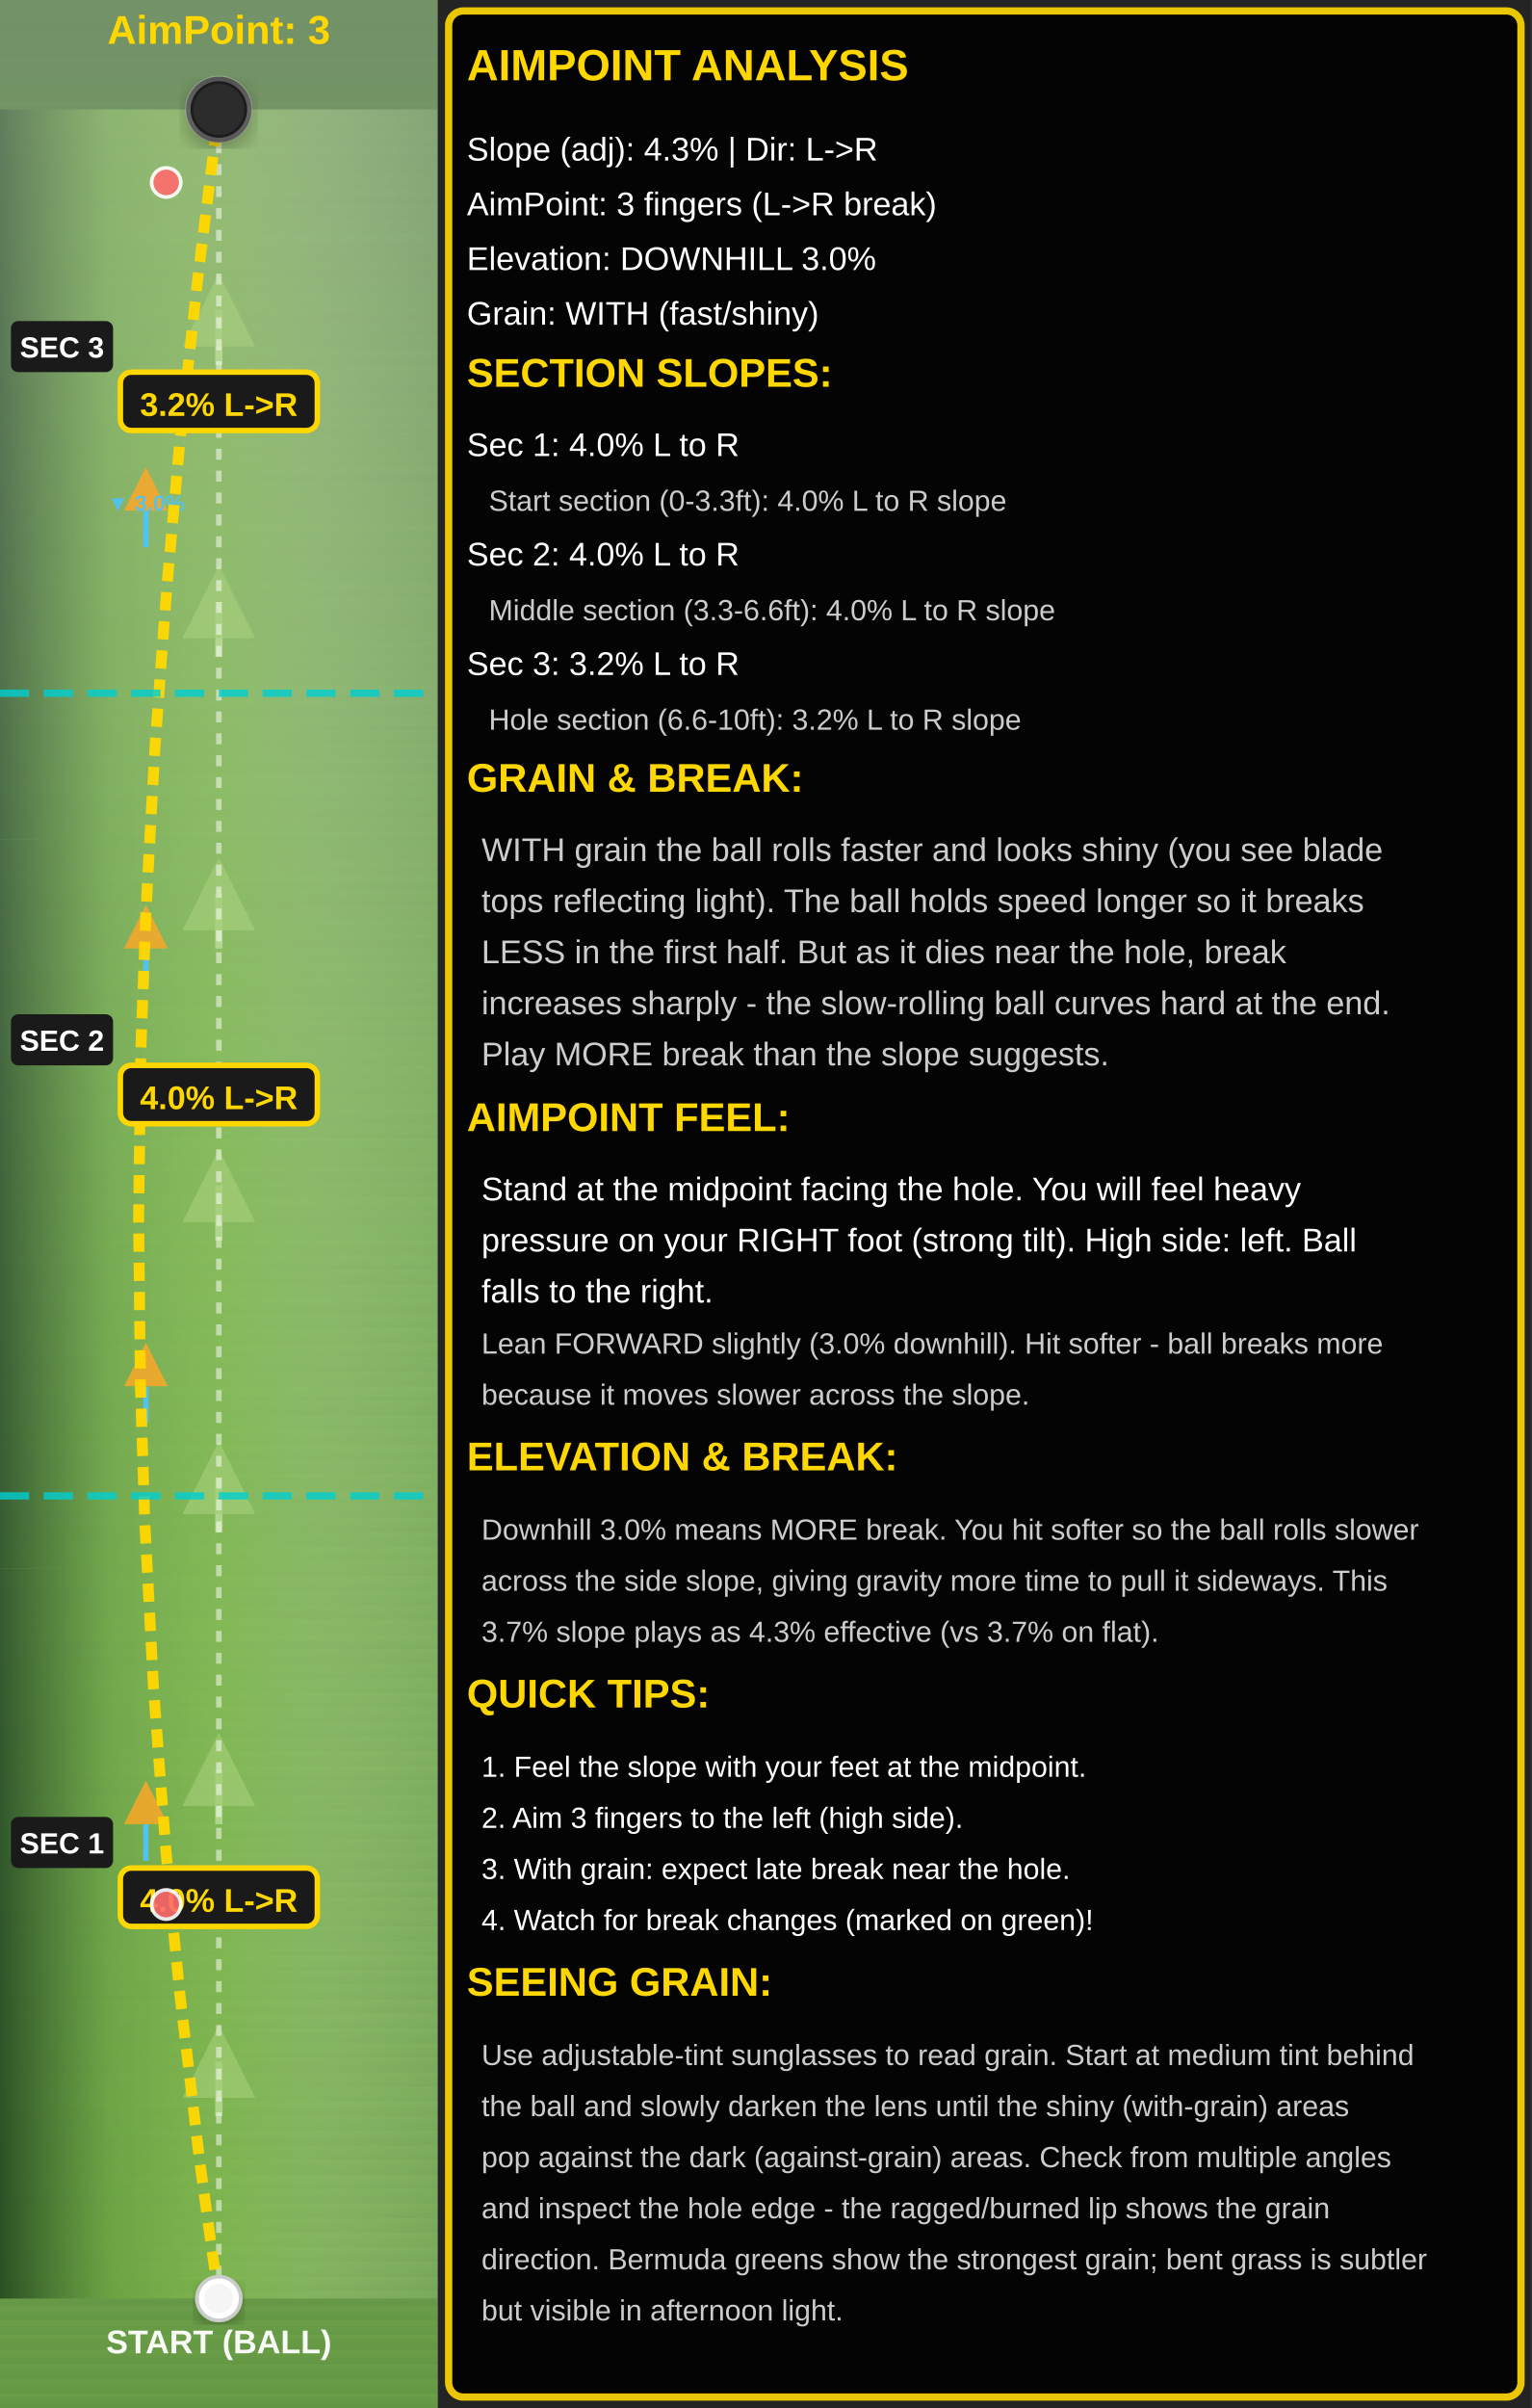
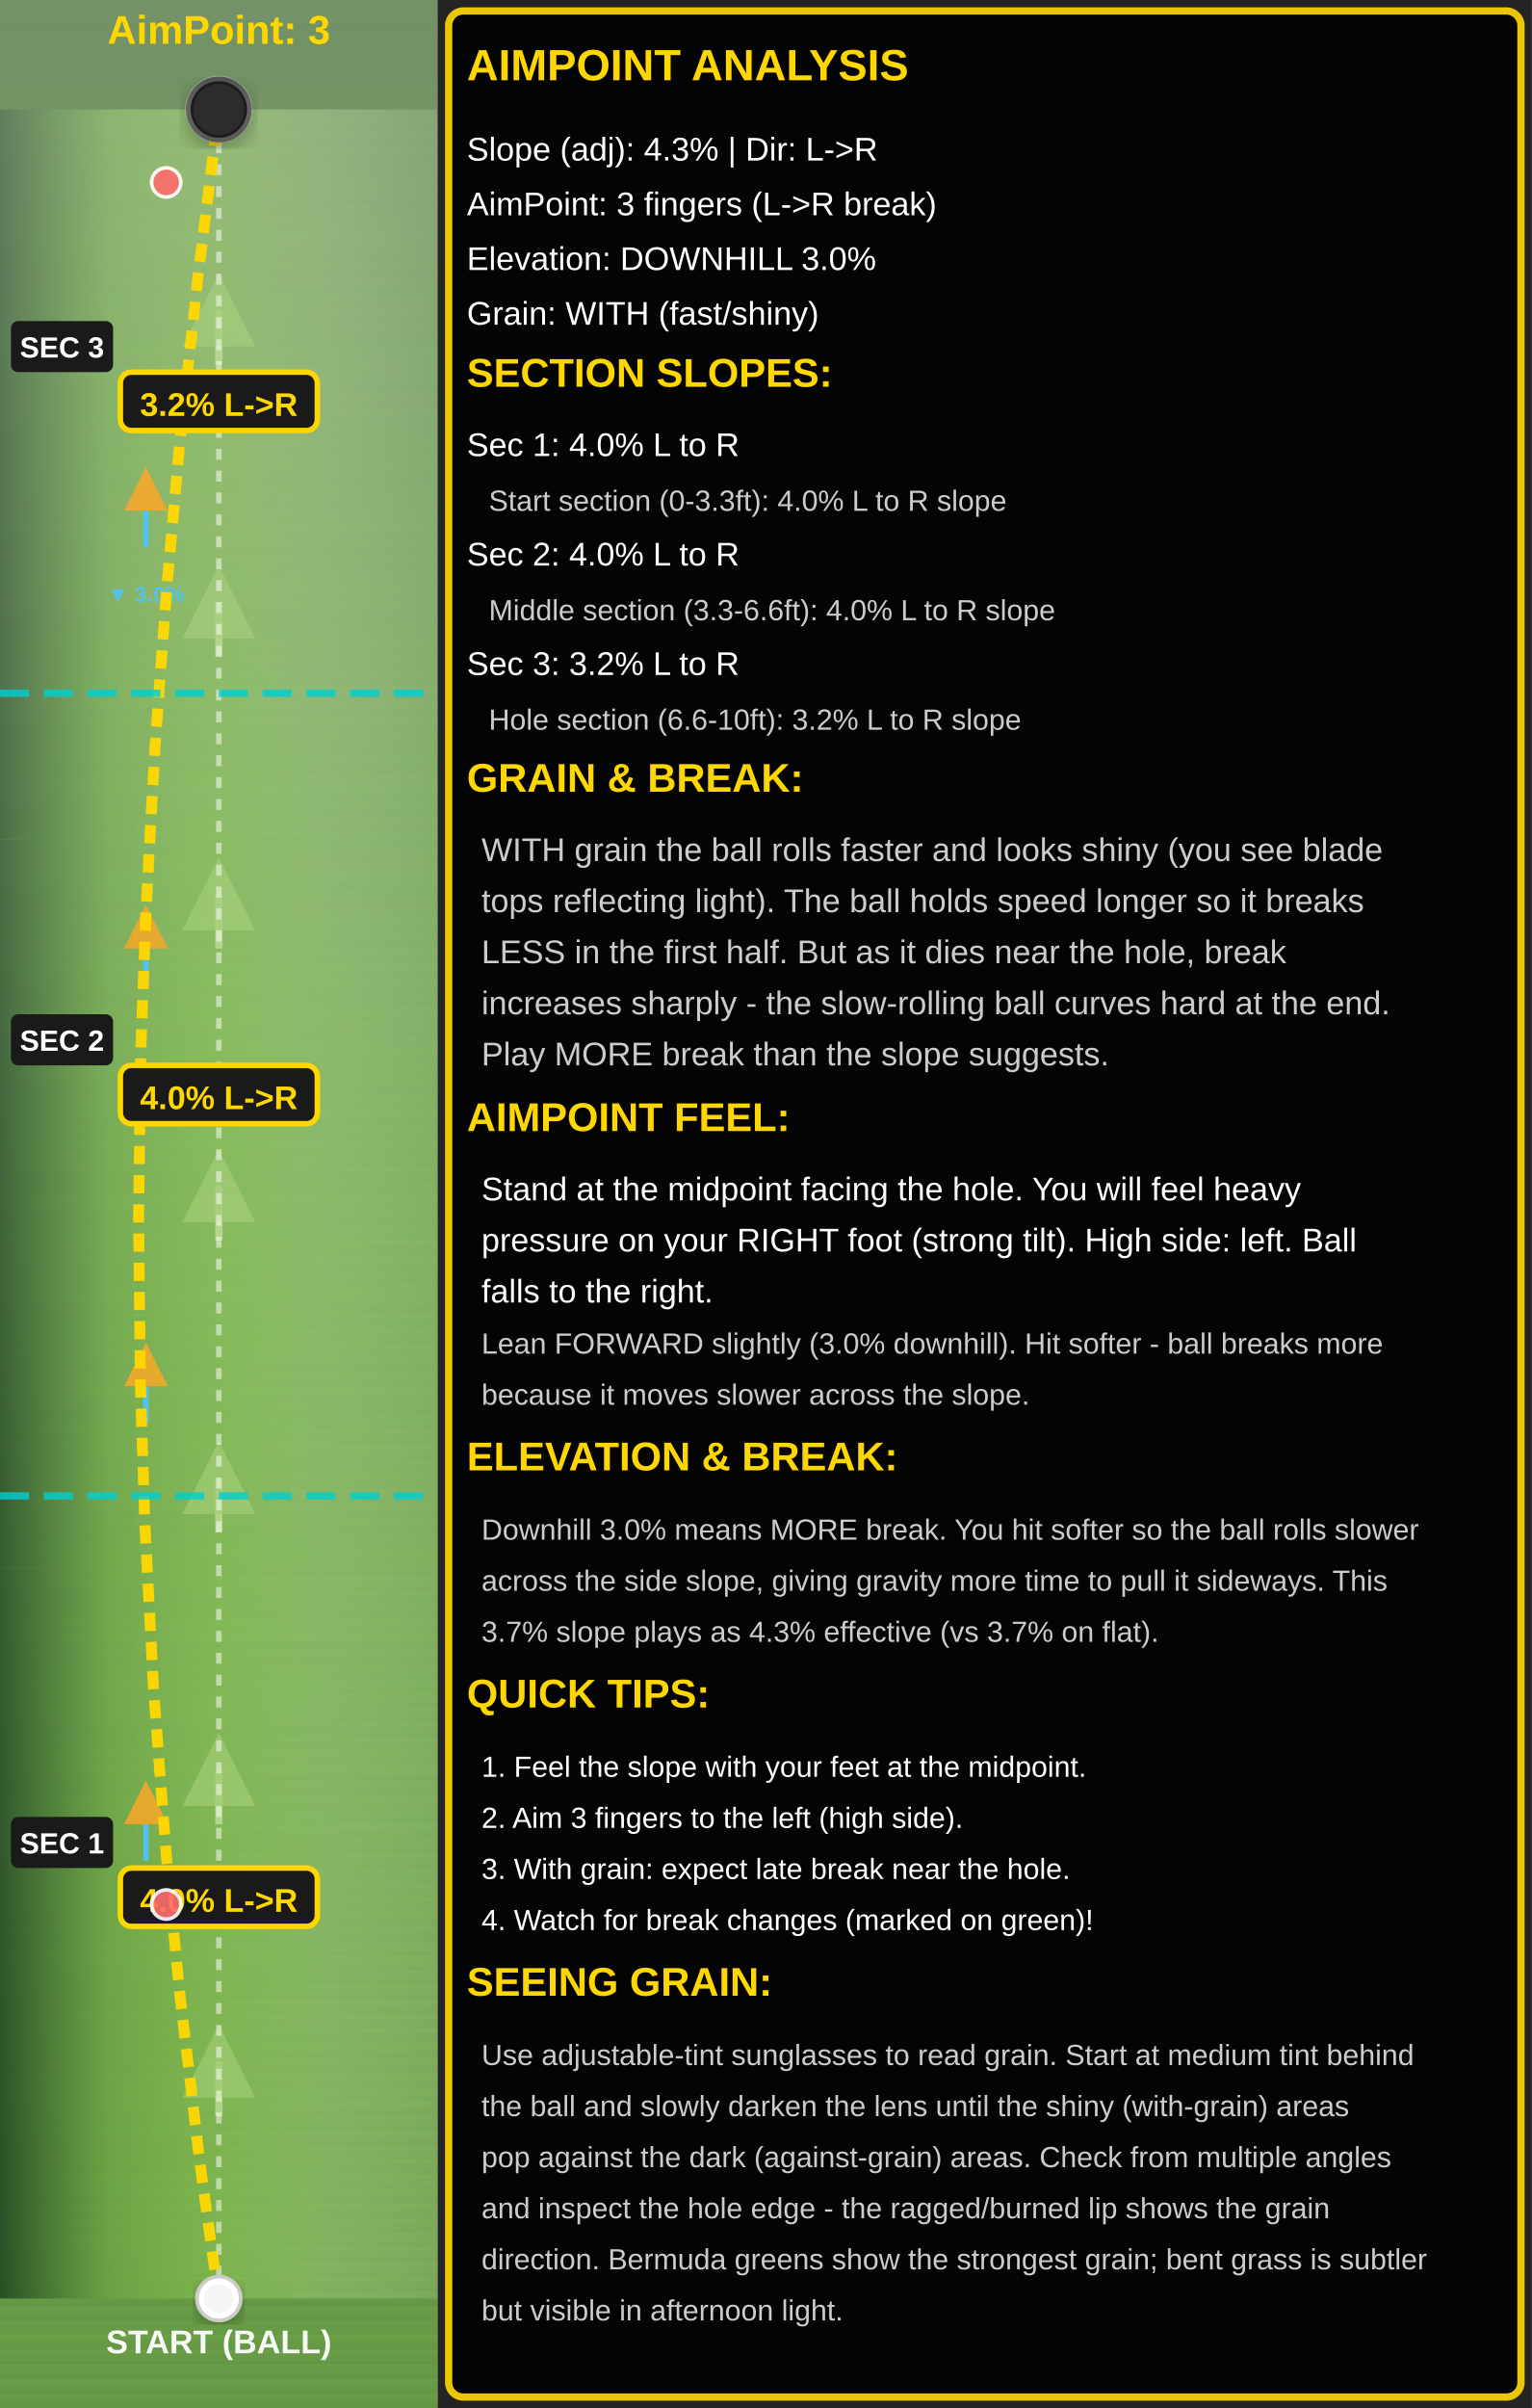
<svg xmlns="http://www.w3.org/2000/svg" width="420" height="660">
  <defs>
    <linearGradient id="baseGreen" x1="0%" y1="0%" x2="0%" y2="100%">
      <stop offset="0%" style="stop-color:#689F38;stop-opacity:1" />
      <stop offset="50%" style="stop-color:#558B2F;stop-opacity:1" />
      <stop offset="100%" style="stop-color:#4A7C27;stop-opacity:1" />
    </linearGradient>
    <linearGradient id="grainGradient" x1="0%" y1="0%" x2="0%" y2="100%">
      <stop offset="0%" style="stop-color:#E8F5E9;stop-opacity:0.6" />
      <stop offset="30%" style="stop-color:#C8E6C9;stop-opacity:0.5" />
      <stop offset="60%" style="stop-color:#A5D6A7;stop-opacity:0.35" />
      <stop offset="100%" style="stop-color:#81C784;stop-opacity:0.2" />
    </linearGradient>
    <linearGradient id="elevationGradient" x1="0%" y1="0%" x2="0%" y2="100%">
      <stop offset="0%" style="stop-color:#1B3D14;stop-opacity:1.00" />
      <stop offset="50%" style="stop-color:#689F38;stop-opacity:0.65" />
      <stop offset="100%" style="stop-color:#AED581;stop-opacity:0.30" />
    </linearGradient>
    <linearGradient id="breakGradientSec1" x1="0%" y1="0%" x2="100%" y2="0%">
      <stop offset="0%" style="stop-color:#1B3D14;stop-opacity:1.0" />
      <stop offset="25%" style="stop-color:#689F38;stop-opacity:0.8" />
      <stop offset="50%" style="stop-color:#8BC34A;stop-opacity:0.6" />
      <stop offset="75%" style="stop-color:#AED581;stop-opacity:0.4" />
      <stop offset="100%" style="stop-color:#C5E1A5;stop-opacity:0.2" />
    </linearGradient>
    <linearGradient id="breakGradientSec2" x1="0%" y1="0%" x2="100%" y2="0%">
      <stop offset="0%" style="stop-color:#1B3D14;stop-opacity:1.0" />
      <stop offset="25%" style="stop-color:#689F38;stop-opacity:0.8" />
      <stop offset="50%" style="stop-color:#8BC34A;stop-opacity:0.6" />
      <stop offset="75%" style="stop-color:#AED581;stop-opacity:0.4" />
      <stop offset="100%" style="stop-color:#C5E1A5;stop-opacity:0.2" />
    </linearGradient>
    <linearGradient id="breakGradientSec3" x1="0%" y1="0%" x2="100%" y2="0%">
      <stop offset="0%" style="stop-color:#1B3D14;stop-opacity:1.0" />
      <stop offset="25%" style="stop-color:#689F38;stop-opacity:0.8" />
      <stop offset="50%" style="stop-color:#8BC34A;stop-opacity:0.6" />
      <stop offset="75%" style="stop-color:#AED581;stop-opacity:0.4" />
      <stop offset="100%" style="stop-color:#C5E1A5;stop-opacity:0.2" />
    </linearGradient>
    <linearGradient id="holeGrainGradient" x1="50%" y1="0%" x2="50%" y2="100%">
      <stop offset="0%" style="stop-color:#FFFFFF;stop-opacity:0.3" />
      <stop offset="50%" style="stop-color:#CCCCCC;stop-opacity:0.5" />
      <stop offset="100%" style="stop-color:#999999;stop-opacity:0.6" />
    </linearGradient>
    <filter id="shadow">
      <feDropShadow dx="0" dy="2" stdDeviation="3" flood-opacity="0.3" />
    </filter>
    <marker id="arrowhead-grain" markerWidth="10" markerHeight="10" refX="5" refY="5" orient="auto">
      <polygon points="0,0 10,5 0,10" fill="#AED581" opacity="0.7" />
    </marker>
    <marker id="arrowhead-elev-up" markerWidth="8" markerHeight="8" refX="4" refY="8" orient="0">
      <polygon points="4,0 8,8 0,8" fill="#FFA726" opacity="0.85" />
    </marker>
    <marker id="arrowhead-elev-down" markerWidth="8" markerHeight="8" refX="4" refY="0" orient="0">
      <polygon points="0,0 8,0 4,8" fill="#4FC3F7" opacity="0.85" />
    </marker>
    <pattern id="grassTexture" x="0" y="0" width="4" height="4" patternUnits="userSpaceOnUse">
      <rect width="4" height="4" fill="url(#baseGreen)" opacity="0.95" />
      <line x1="0" y1="2" x2="4" y2="2" stroke="#5A9B3F" stroke-width="0.5" opacity="0.3" />
    </pattern>
  </defs>
  <rect width="120" height="660" fill="url(#baseGreen)" />
  <rect width="120" height="660" fill="url(#grassTexture)" opacity="0.3" />
  <rect width="120" height="660" fill="url(#elevationGradient)" opacity="0.7" />
  <rect x="0" y="430.0" width="120" height="200.0" fill="url(#breakGradientSec1)" opacity="1.0" />
  <rect x="0" y="230.0" width="120" height="200.0" fill="url(#breakGradientSec2)" opacity="1.0" />
  <rect x="0" y="30" width="120" height="200.0" fill="url(#breakGradientSec3)" opacity="1.0" />
  <rect width="120" height="660" fill="url(#grainGradient)" opacity="0.6" />
  <line x1="60.0" y1="100" x2="60.0" y2="85" stroke="#C5E1A5" stroke-width="2" opacity="0.7" marker-end="url(#arrowhead-grain)" />
  <line x1="60.0" y1="180" x2="60.0" y2="165" stroke="#C5E1A5" stroke-width="2" opacity="0.7" marker-end="url(#arrowhead-grain)" />
  <line x1="60.0" y1="260" x2="60.0" y2="245" stroke="#C5E1A5" stroke-width="2" opacity="0.7" marker-end="url(#arrowhead-grain)" />
  <line x1="60.0" y1="340" x2="60.0" y2="325" stroke="#C5E1A5" stroke-width="2" opacity="0.7" marker-end="url(#arrowhead-grain)" />
  <line x1="60.0" y1="420" x2="60.0" y2="405" stroke="#C5E1A5" stroke-width="2" opacity="0.7" marker-end="url(#arrowhead-grain)" />
  <line x1="60.0" y1="500" x2="60.0" y2="485" stroke="#C5E1A5" stroke-width="2" opacity="0.7" marker-end="url(#arrowhead-grain)" />
  <line x1="60.0" y1="580" x2="60.0" y2="565" stroke="#C5E1A5" stroke-width="2" opacity="0.7" marker-end="url(#arrowhead-grain)" />
  <line x1="40.0" y1="150" x2="40.0" y2="140" stroke="#4FC3F7" stroke-width="1.5" opacity="0.95" marker-end="url(#arrowhead-elev-up)" />
  <line x1="40.0" y1="270" x2="40.0" y2="260" stroke="#4FC3F7" stroke-width="1.5" opacity="0.95" marker-end="url(#arrowhead-elev-up)" />
  <line x1="40.0" y1="390" x2="40.0" y2="380" stroke="#4FC3F7" stroke-width="1.5" opacity="0.95" marker-end="url(#arrowhead-elev-up)" />
  <line x1="40.0" y1="510" x2="40.0" y2="500" stroke="#4FC3F7" stroke-width="1.5" opacity="0.95" marker-end="url(#arrowhead-elev-up)" />
-   <text x="40.0" y="140" font-family="Arial, sans-serif" font-size="6" fill="#4FC3F7" text-anchor="middle" font-weight="bold" opacity="0.9">▼ 3.0%</text>
+   <text x="40.0" y="165" font-family="Arial, sans-serif" font-size="6" fill="#4FC3F7" text-anchor="middle" font-weight="bold" opacity="0.9">▼ 3.0%</text>
  <line x1="60.0" y1="630" x2="60.0" y2="30.0" stroke="#FFFFFF" stroke-width="1.5" stroke-dasharray="3,3" opacity="0.5" />
  <path d="M 60.0 630.0 C 58.2 617.5, 56.4 604.6, 54.7 592.0 C 52.9 577.0, 51.1 561.5, 49.3 546.5 C 48.0 533.9, 46.8 521.0, 45.6 508.5 C 44.4 493.4, 43.2 477.9, 42.1 462.9 C 41.3 447.9, 40.5 432.4, 39.7 417.3 C 39.3 404.8, 38.9 391.9, 38.5 379.4 C 38.3 364.3, 38.2 348.8, 38.0 333.8 C 38.2 318.8, 38.4 303.3, 38.6 288.2 C 39.1 275.7, 39.5 262.8, 40.0 250.3 C 40.8 235.2, 41.6 219.7, 42.5 204.7 C 43.6 189.6, 44.7 174.2, 45.9 159.1 C 47.0 146.6, 48.2 133.7, 49.3 121.1 C 51.0 106.1, 52.6 90.6, 54.3 75.6 C 56.2 60.5, 58.1 45.0, 60.0 30.0" stroke="#FFD700" stroke-width="3" fill="none" stroke-dasharray="5,3" opacity="0.95" />
  <line x1="0" y1="410.0" x2="120" y2="410.0" stroke="#00CED1" stroke-width="2" opacity="0.8" stroke-dasharray="8,4" />
  <line x1="0" y1="190.0" x2="120" y2="190.0" stroke="#00CED1" stroke-width="2" opacity="0.8" stroke-dasharray="8,4" />
  <rect x="3" y="498.0" width="28" height="14" fill="#1A1A1A" rx="2" />
  <text x="17" y="508.0" font-family="Arial, sans-serif" font-size="8" fill="#FFFFFF" text-anchor="middle" font-weight="bold">SEC 1</text>
  <rect x="33.0" y="512.0" width="54" height="16" fill="#1A1A1A" rx="3" stroke="#FFD700" stroke-width="1.5" />
  <text x="60.0" y="524.0" font-family="Arial, sans-serif" font-size="9" fill="#FFD700" text-anchor="middle" font-weight="bold">4.0% L-&gt;R</text>
  <rect x="3" y="278.0" width="28" height="14" fill="#1A1A1A" rx="2" />
  <text x="17" y="288.0" font-family="Arial, sans-serif" font-size="8" fill="#FFFFFF" text-anchor="middle" font-weight="bold">SEC 2</text>
  <rect x="33.0" y="292.0" width="54" height="16" fill="#1A1A1A" rx="3" stroke="#FFD700" stroke-width="1.5" />
  <text x="60.0" y="304.0" font-family="Arial, sans-serif" font-size="9" fill="#FFD700" text-anchor="middle" font-weight="bold">4.0% L-&gt;R</text>
  <rect x="3" y="88.0" width="28" height="14" fill="#1A1A1A" rx="2" />
  <text x="17" y="98.0" font-family="Arial, sans-serif" font-size="8" fill="#FFFFFF" text-anchor="middle" font-weight="bold">SEC 3</text>
  <rect x="33.0" y="102.0" width="54" height="16" fill="#1A1A1A" rx="3" stroke="#FFD700" stroke-width="1.5" />
  <text x="60.0" y="114.0" font-family="Arial, sans-serif" font-size="9" fill="#FFD700" text-anchor="middle" font-weight="bold">3.2% L-&gt;R</text>
  <circle cx="45.566" cy="522" r="4" fill="#FF6B6B" opacity="0.9" stroke="#FFFFFF" stroke-width="1" />
  <circle cx="45.566" cy="50" r="4" fill="#FF6B6B" opacity="0.9" stroke="#FFFFFF" stroke-width="1" />
  <text x="60.0" y="12" font-family="Arial, sans-serif" font-size="11" fill="#FFD700" text-anchor="middle" font-weight="bold">AimPoint: 3</text>
  <circle cx="60.0" cy="30.0" r="9" fill="#1A1A1A" filter="url(#shadow)" />
  <circle cx="60.0" cy="30.0" r="7" fill="#2C2C2C" />
  <circle cx="60.0" cy="30.0" r="8.5" fill="none" stroke="url(#holeGrainGradient)" stroke-width="1.5" opacity="0.8" />
  <circle cx="60.0" cy="630" r="6" fill="#FFFFFF" stroke="#CCCCCC" stroke-width="1" filter="url(#shadow)" />
  <circle cx="60.0" cy="630" r="4" fill="#F5F5F5" />
  <text x="60.0" y="645" font-family="Arial, sans-serif" font-size="9" fill="#FFFFFF" text-anchor="middle" font-weight="bold" opacity="0.95">START (BALL)</text>
  <rect x="120" y="0" width="300" height="660" fill="#1A1A1A" opacity="0.95" />
  <rect x="123" y="3" width="294" height="654" fill="#000000" opacity="0.9" rx="4" stroke="#FFD700" stroke-width="2" />
  <text x="128" y="22" font-family="Arial, sans-serif" font-size="12" fill="#FFD700" font-weight="bold">AIMPOINT ANALYSIS</text>
  <text x="128" y="44" font-family="Arial, sans-serif" font-size="9" fill="#FFFFFF">Slope (adj): 4.3%  |  Dir: L-&gt;R</text>
  <text x="128" y="59" font-family="Arial, sans-serif" font-size="9" fill="#FFFFFF">AimPoint: 3 fingers (L-&gt;R break)</text>
  <text x="128" y="74" font-family="Arial, sans-serif" font-size="9" fill="#FFFFFF">Elevation: DOWNHILL 3.0%</text>
  <text x="128" y="89" font-family="Arial, sans-serif" font-size="9" fill="#FFFFFF">Grain: WITH (fast/shiny)</text>
  <text x="128" y="106" font-family="Arial, sans-serif" font-size="11" fill="#FFD700" font-weight="bold">SECTION SLOPES:</text>
  <text x="128" y="125" font-family="Arial, sans-serif" font-size="9" fill="#FFFFFF">Sec 1: 4.0% L to R</text>
  <text x="134" y="140" font-family="Arial, sans-serif" font-size="8" fill="#CCCCCC">Start section (0-3.3ft): 4.0% L to R slope</text>
  <text x="128" y="155" font-family="Arial, sans-serif" font-size="9" fill="#FFFFFF">Sec 2: 4.0% L to R</text>
  <text x="134" y="170" font-family="Arial, sans-serif" font-size="8" fill="#CCCCCC">Middle section (3.3-6.6ft): 4.0% L to R slope</text>
  <text x="128" y="185" font-family="Arial, sans-serif" font-size="9" fill="#FFFFFF">Sec 3: 3.2% L to R</text>
  <text x="134" y="200" font-family="Arial, sans-serif" font-size="8" fill="#CCCCCC">Hole section (6.6-10ft): 3.2% L to R slope</text>
  <text x="128" y="217" font-family="Arial, sans-serif" font-size="11" fill="#FFD700" font-weight="bold">GRAIN &amp; BREAK:</text>
  <text x="132" y="236" font-family="Arial, sans-serif" font-size="9" fill="#CCCCCC">WITH grain the ball rolls faster and looks shiny (you see blade</text>
  <text x="132" y="250" font-family="Arial, sans-serif" font-size="9" fill="#CCCCCC">tops reflecting light). The ball holds speed longer so it breaks</text>
  <text x="132" y="264" font-family="Arial, sans-serif" font-size="9" fill="#CCCCCC">LESS in the first half. But as it dies near the hole, break</text>
  <text x="132" y="278" font-family="Arial, sans-serif" font-size="9" fill="#CCCCCC">increases sharply - the slow-rolling ball curves hard at the end.</text>
  <text x="132" y="292" font-family="Arial, sans-serif" font-size="9" fill="#CCCCCC">Play MORE break than the slope suggests.</text>
  <text x="128" y="310" font-family="Arial, sans-serif" font-size="11" fill="#FFD700" font-weight="bold">AIMPOINT FEEL:</text>
  <text x="132" y="329" font-family="Arial, sans-serif" font-size="9" fill="#FFFFFF">Stand at the midpoint facing the hole. You will feel heavy</text>
  <text x="132" y="343" font-family="Arial, sans-serif" font-size="9" fill="#FFFFFF">pressure on your RIGHT foot (strong tilt). High side: left. Ball</text>
  <text x="132" y="357" font-family="Arial, sans-serif" font-size="9" fill="#FFFFFF">falls to the right.</text>
  <text x="132" y="371" font-family="Arial, sans-serif" font-size="8" fill="#CCCCCC">Lean FORWARD slightly (3.0% downhill). Hit softer - ball breaks more</text>
  <text x="132" y="385" font-family="Arial, sans-serif" font-size="8" fill="#CCCCCC">because it moves slower across the slope.</text>
  <text x="128" y="403" font-family="Arial, sans-serif" font-size="11" fill="#FFD700" font-weight="bold">ELEVATION &amp; BREAK:</text>
  <text x="132" y="422" font-family="Arial, sans-serif" font-size="8" fill="#CCCCCC">Downhill 3.0% means MORE break. You hit softer so the ball rolls slower</text>
  <text x="132" y="436" font-family="Arial, sans-serif" font-size="8" fill="#CCCCCC">across the side slope, giving gravity more time to pull it sideways. This</text>
  <text x="132" y="450" font-family="Arial, sans-serif" font-size="8" fill="#CCCCCC">3.7% slope plays as 4.3% effective (vs 3.7% on flat).</text>
  <text x="128" y="468" font-family="Arial, sans-serif" font-size="11" fill="#FFD700" font-weight="bold">QUICK TIPS:</text>
  <text x="132" y="487" font-family="Arial, sans-serif" font-size="8" fill="#FFFFFF">1. Feel the slope with your feet at the midpoint.</text>
  <text x="132" y="501" font-family="Arial, sans-serif" font-size="8" fill="#FFFFFF">2. Aim 3 fingers to the left (high side).</text>
  <text x="132" y="515" font-family="Arial, sans-serif" font-size="8" fill="#FFFFFF">3. With grain: expect late break near the hole.</text>
  <text x="132" y="529" font-family="Arial, sans-serif" font-size="8" fill="#FFFFFF">4. Watch for break changes (marked on green)!</text>
  <text x="128" y="547" font-family="Arial, sans-serif" font-size="11" fill="#FFD700" font-weight="bold">SEEING GRAIN:</text>
  <text x="132" y="566" font-family="Arial, sans-serif" font-size="8" fill="#CCCCCC">Use adjustable-tint sunglasses to read grain. Start at medium tint behind</text>
  <text x="132" y="580" font-family="Arial, sans-serif" font-size="8" fill="#CCCCCC">the ball and slowly darken the lens until the shiny (with-grain) areas</text>
  <text x="132" y="594" font-family="Arial, sans-serif" font-size="8" fill="#CCCCCC">pop against the dark (against-grain) areas. Check from multiple angles</text>
  <text x="132" y="608" font-family="Arial, sans-serif" font-size="8" fill="#CCCCCC">and inspect the hole edge - the ragged/burned lip shows the grain</text>
  <text x="132" y="622" font-family="Arial, sans-serif" font-size="8" fill="#CCCCCC">direction. Bermuda greens show the strongest grain; bent grass is subtler</text>
  <text x="132" y="636" font-family="Arial, sans-serif" font-size="8" fill="#CCCCCC">but visible in afternoon light.</text>
</svg>
